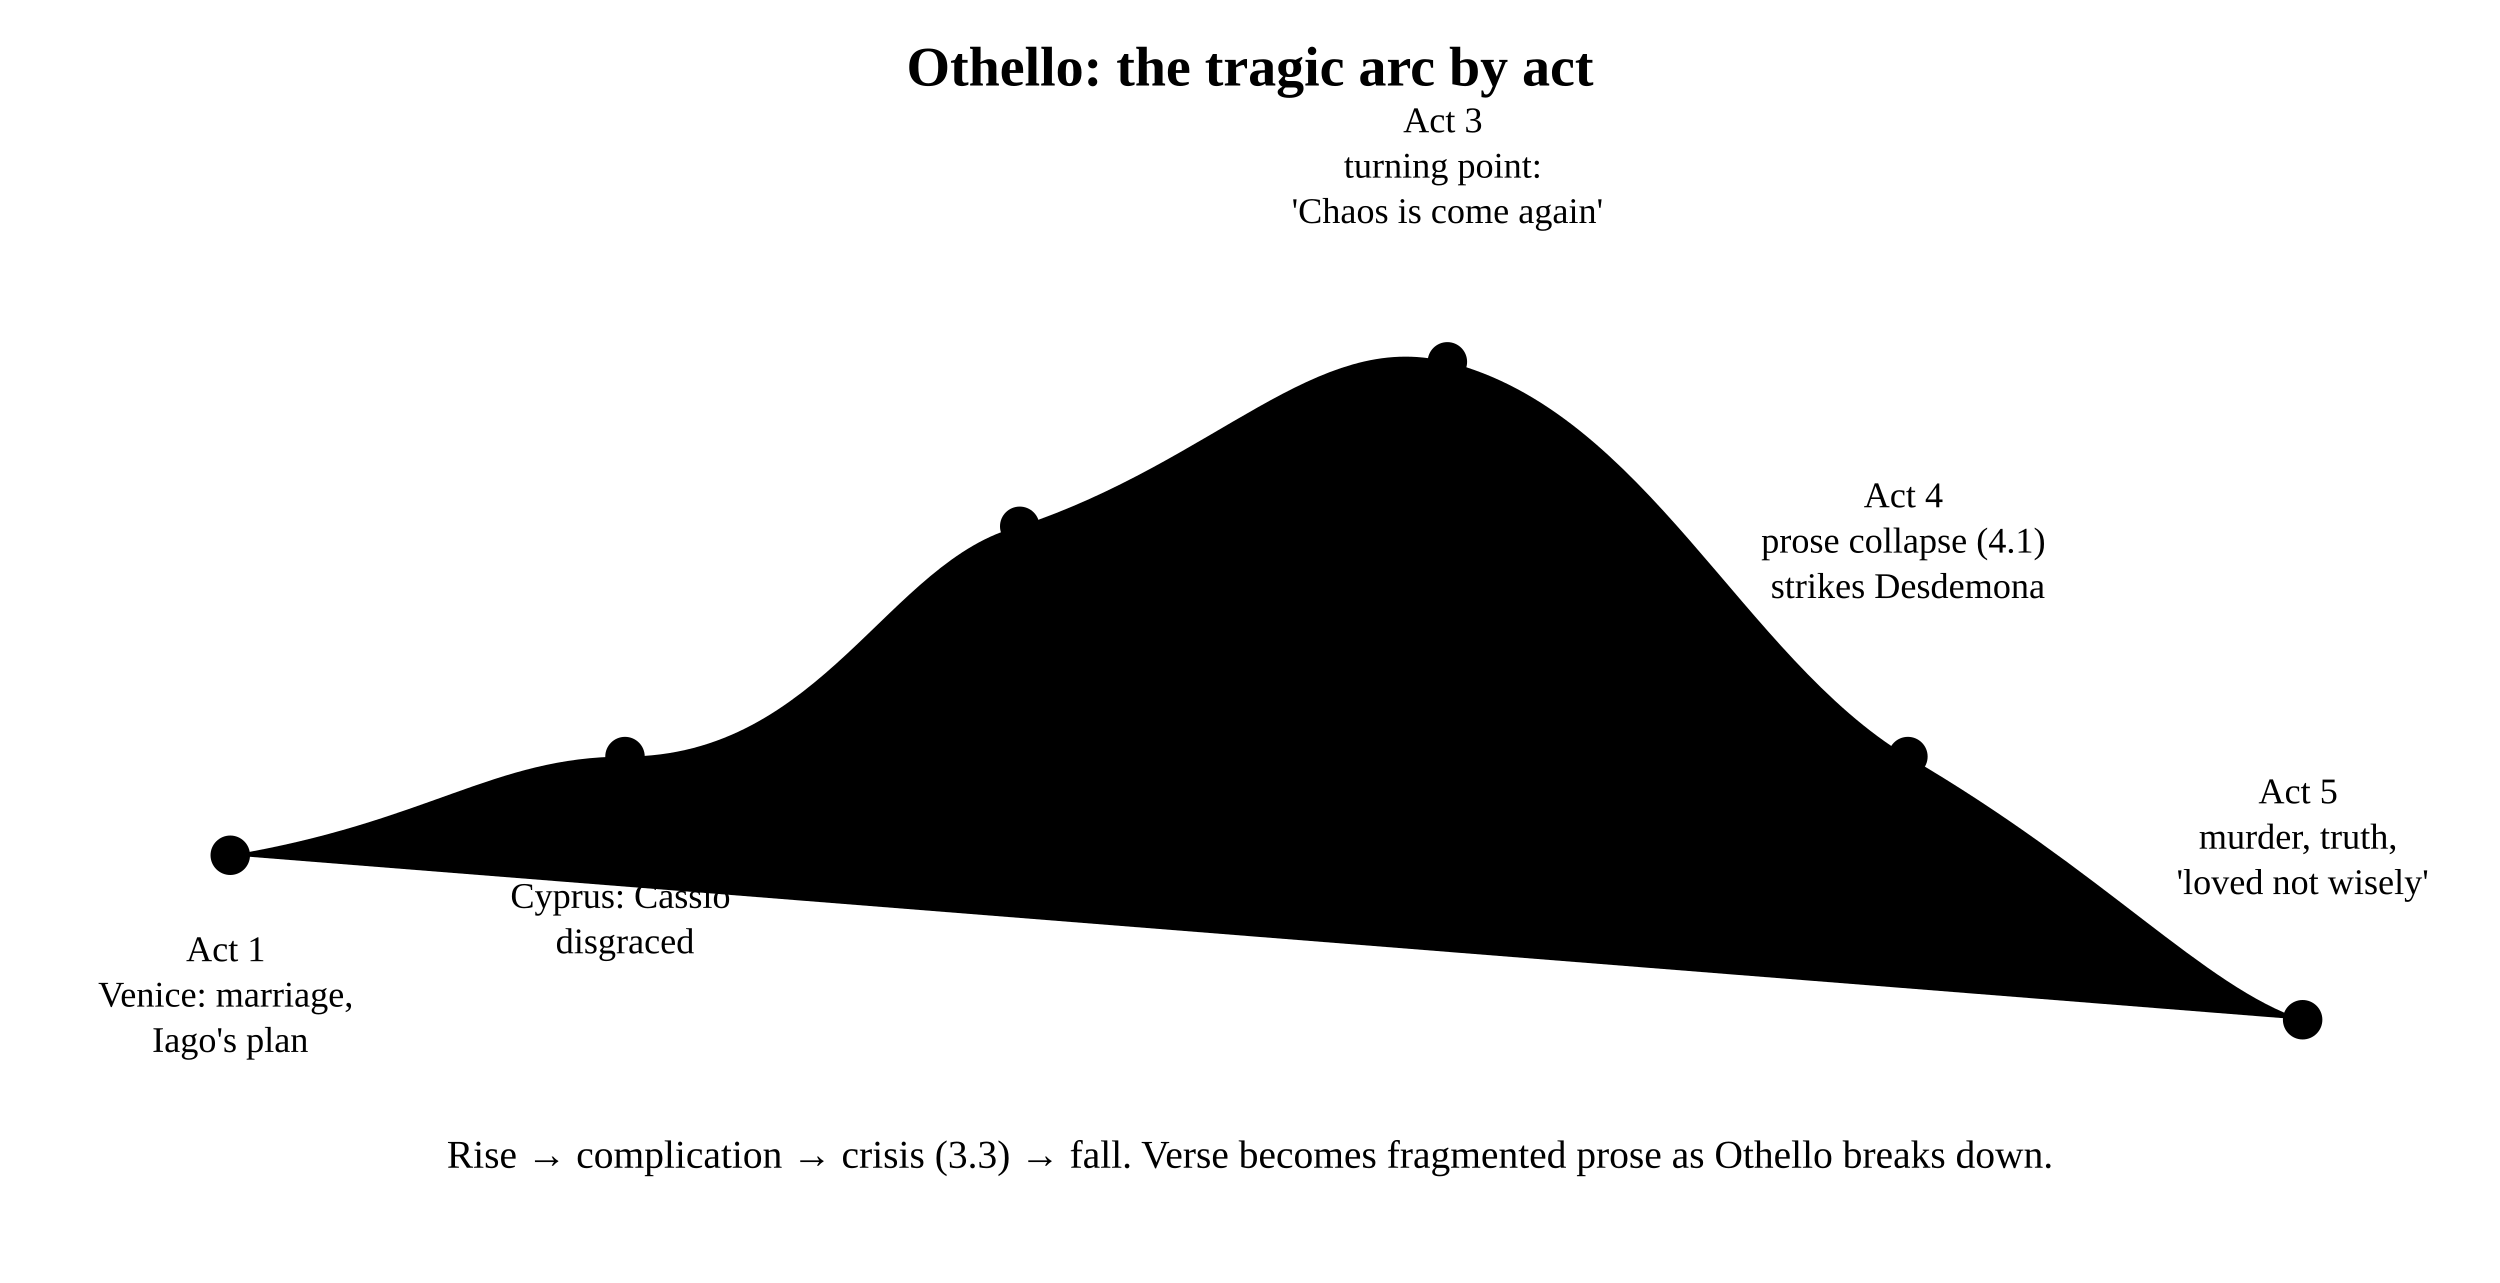
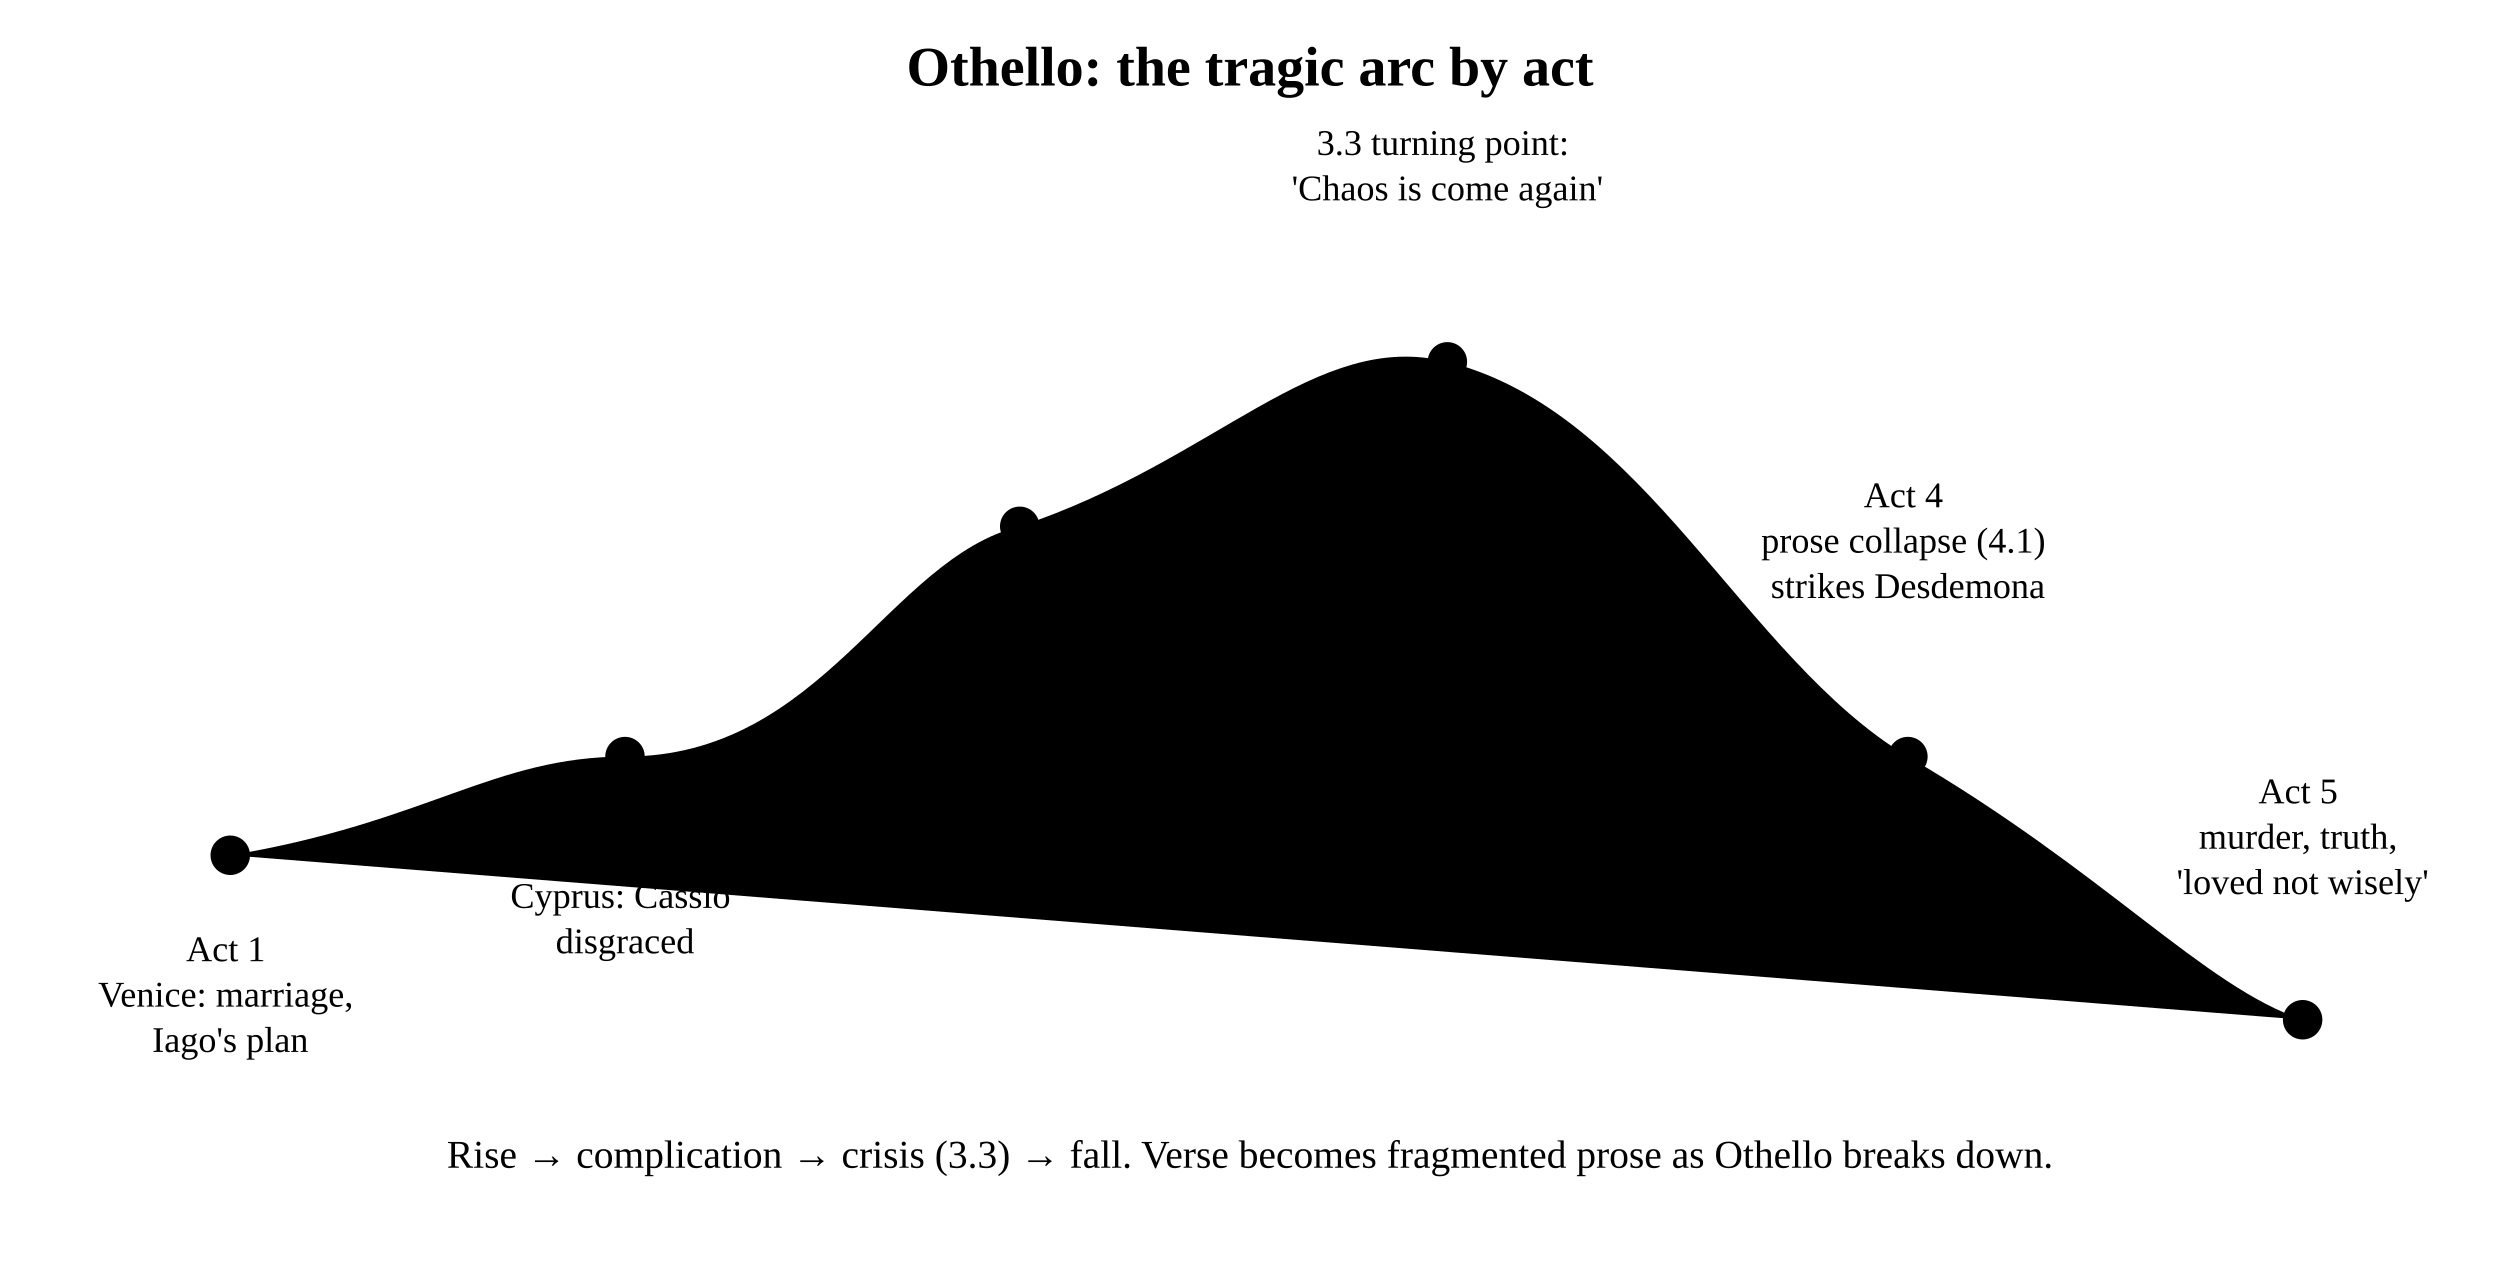
<svg xmlns="http://www.w3.org/2000/svg" viewBox="0 0 760 390" role="img" aria-label="Line graph of Othello's rise and fall across five acts" class="dg">
  <defs>
    <marker id="ah-english-arc" viewBox="0 0 10 10" refX="9" refY="5" markerWidth="7" markerHeight="7" orient="auto-start-reverse">
      <path d="M0 0L10 5L0 10z" class="ah" />
    </marker>
  </defs>
  <text x="380" y="26" text-anchor="middle" class="tt" font-size="17" font-weight="700">Othello: the tragic arc by act</text>
  <g transform="translate(0,40)">
    <path d="M 70 220 C 130 210 150 190 190 190 C 250 190 270 130 310 120 C 370 100 400 60 440 70 C 500 85 530 160 580 190 C 640 225 670 260 700 270" class="lnb" />
    <circle cx="70" cy="220" r="6" class="dot" />
    <text x="70" y="266" text-anchor="middle" class="t2" font-size="11">
      <tspan x="70" y="252.2">Act 1</tspan>
      <tspan x="70" y="266.0">Venice: marriage,</tspan>
      <tspan x="70" y="279.8">Iago's plan</tspan>
    </text>
    <circle cx="190" cy="190" r="6" class="dot" />
    <text x="190" y="236" text-anchor="middle" class="t2" font-size="11">
      <tspan x="190" y="222.2">Act 2</tspan>
      <tspan x="190" y="236.0">Cyprus: Cassio</tspan>
      <tspan x="190" y="249.8">disgraced</tspan>
    </text>
    <circle cx="310" cy="120" r="6" class="dot" />
    <text x="310" y="166" text-anchor="middle" class="t2" font-size="11">
      <tspan x="310" y="152.2">Act 3</tspan>
      <tspan x="310" y="166.0">Temptation scene</tspan>
      <tspan x="310" y="179.8">handkerchief</tspan>
    </text>
    <circle cx="440" cy="70" r="6" class="dot" />
    <text x="440" y="14" text-anchor="middle" class="t2" font-size="11">
-       <tspan x="440" y="0.2">Act 3</tspan>
-       <tspan x="440" y="14.0">turning point:</tspan>
-       <tspan x="440" y="27.8">'Chaos is come again'</tspan>
+       <tspan x="440" y="7.1">3.3 turning point:</tspan>
+       <tspan x="440" y="20.9">'Chaos is come again'</tspan>
    </text>
    <circle cx="580" cy="190" r="6" class="dot" />
    <text x="580" y="128" text-anchor="middle" class="t2" font-size="11">
      <tspan x="580" y="114.2">Act 4</tspan>
      <tspan x="580" y="128.0">prose collapse (4.1)</tspan>
      <tspan x="580" y="141.8">strikes Desdemona</tspan>
    </text>
    <circle cx="700" cy="270" r="6" class="dot" />
    <text x="700" y="218" text-anchor="middle" class="t2" font-size="11">
      <tspan x="700" y="204.2">Act 5</tspan>
      <tspan x="700" y="218.0">murder, truth,</tspan>
      <tspan x="700" y="231.8">'loved not wisely'</tspan>
    </text>
    <text x="380" y="315" text-anchor="middle" class="t2" font-size="12">Rise → complication → crisis (3.3) → fall. Verse becomes fragmented prose as Othello breaks down.</text>
  </g>
</svg>
